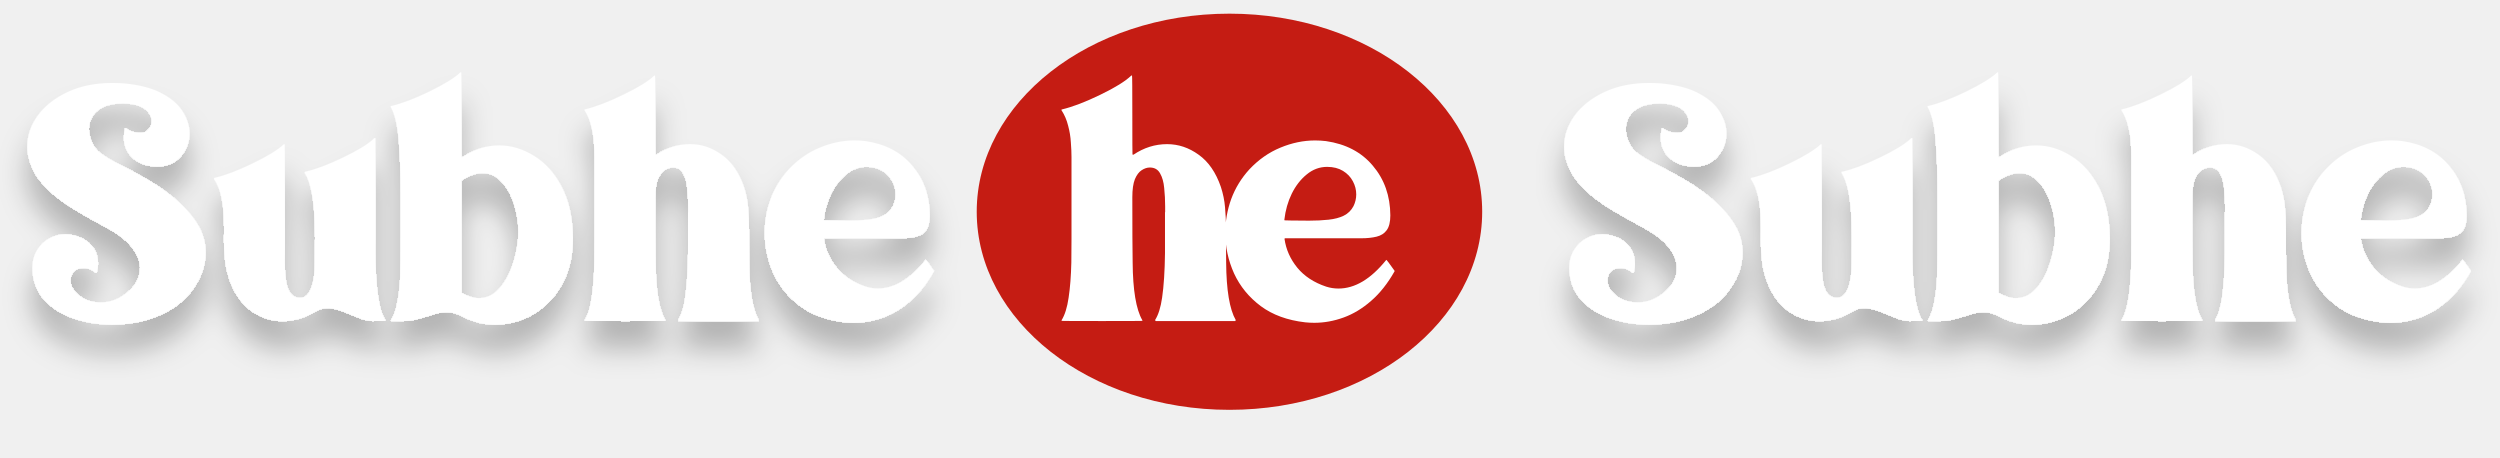
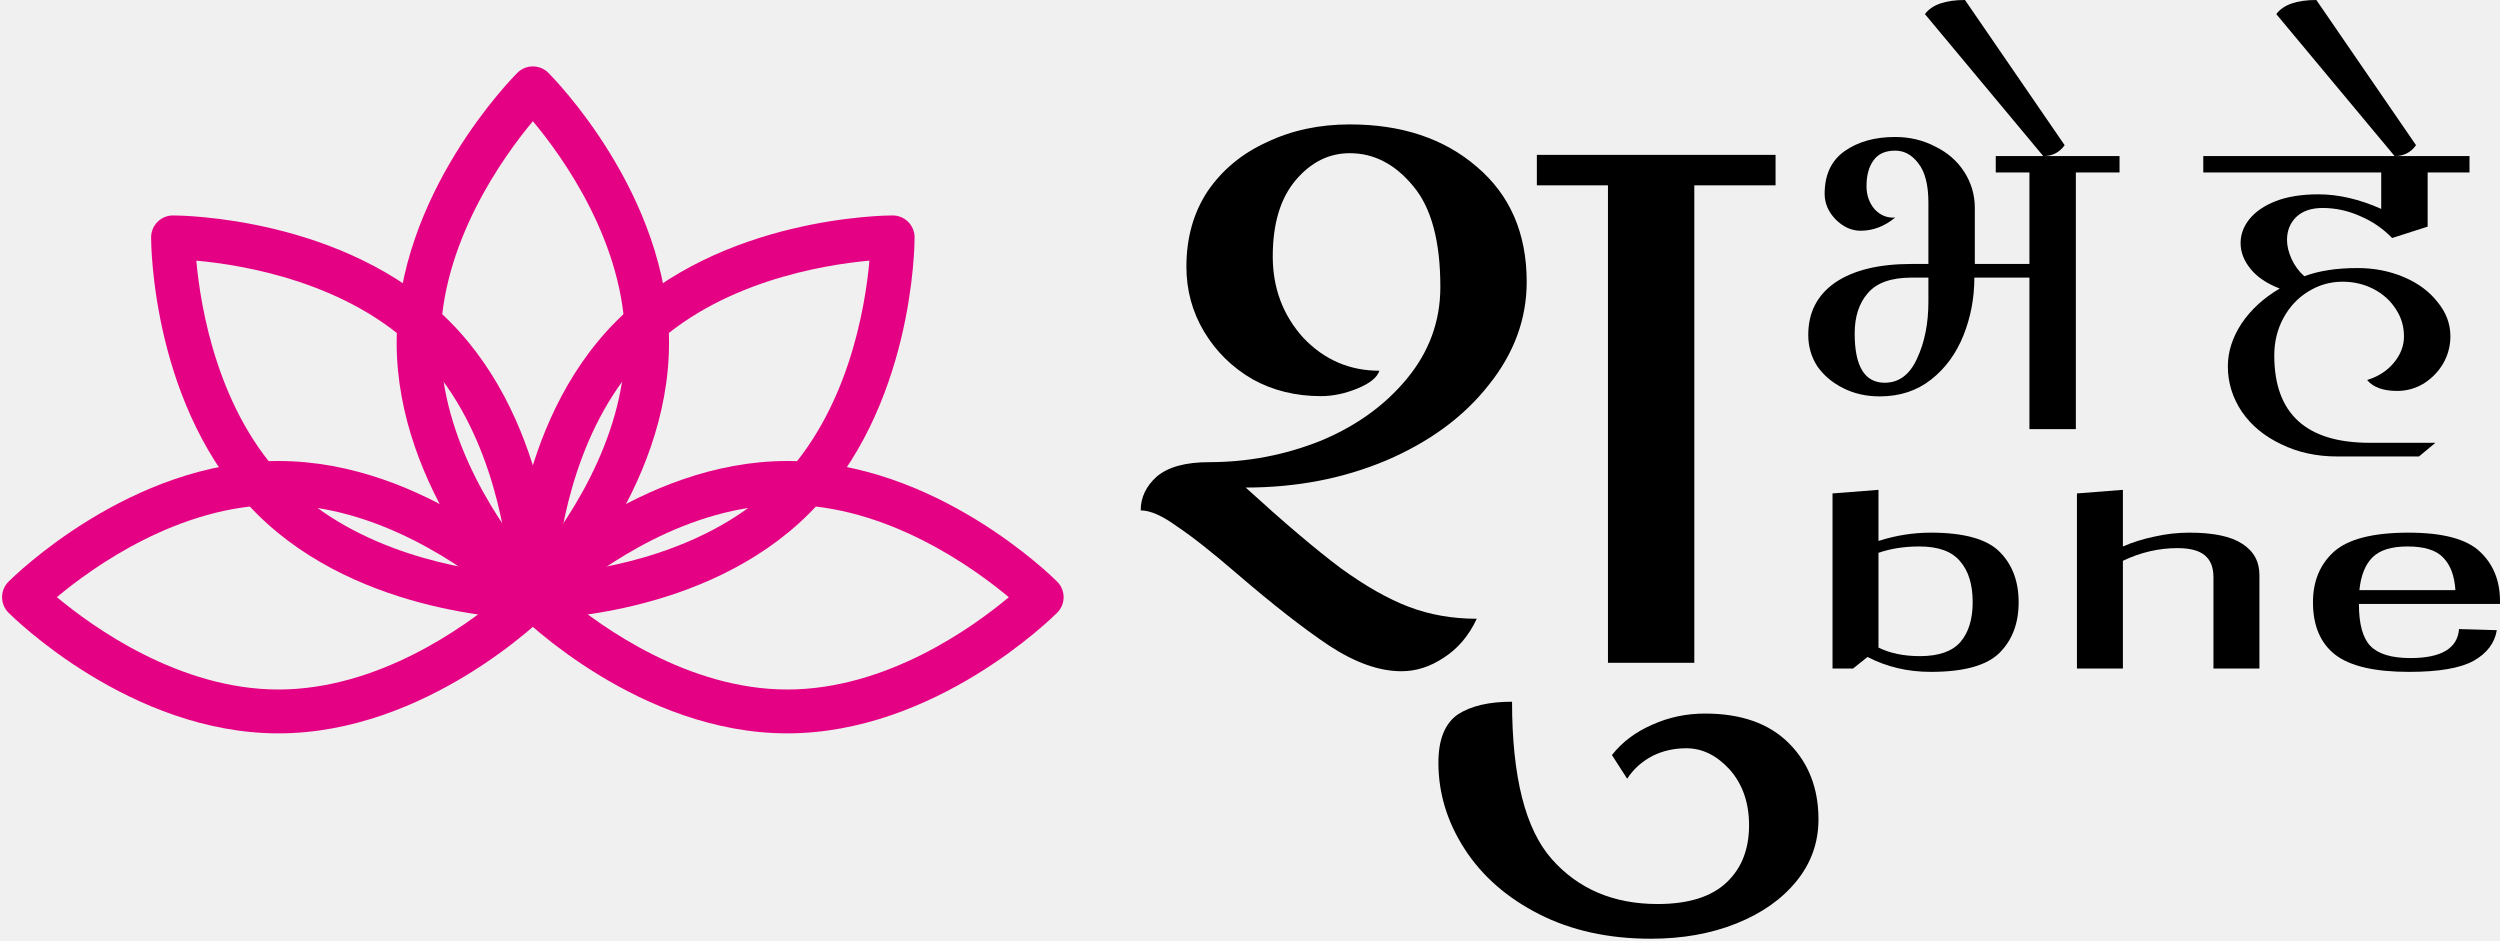
- <svg xmlns="http://www.w3.org/2000/svg" width="366" height="67" viewBox="0 0 366 67" fill="none">
-   <g filter="url(#filter0_d_4371_131)">
-     <path d="M16.422 47.539C14.453 47.539 12.586 47.242 10.82 46.648C9.055 46.039 7.617 45.133 6.508 43.93C5.352 42.664 4.766 41.109 4.75 39.266C4.75 38.234 4.977 37.352 5.43 36.617C5.883 35.867 6.477 35.297 7.211 34.906C7.945 34.5 8.734 34.297 9.578 34.297C10.422 34.297 11.266 34.508 12.109 34.93C12.797 35.289 13.344 35.781 13.75 36.406C14.156 37.031 14.359 37.766 14.359 38.609C14.359 39 14.305 39.414 14.195 39.852C14.18 39.93 14.133 39.969 14.055 39.969L13.961 39.922C13.789 39.75 13.547 39.594 13.234 39.453C12.922 39.312 12.586 39.242 12.227 39.242L11.922 39.266C11.141 39.344 10.633 39.75 10.398 40.484C10.352 40.672 10.328 40.859 10.328 41.047C10.328 41.875 10.758 42.625 11.617 43.297C12.492 43.953 13.539 44.281 14.758 44.281C16.273 44.281 17.664 43.703 18.93 42.547C19.977 41.609 20.5 40.5 20.5 39.219C20.5 38.297 20.141 37.344 19.422 36.359C18.703 35.359 17.516 34.398 15.859 33.477C13.75 32.336 12.102 31.406 10.914 30.688C7.711 28.734 5.648 26.719 4.727 24.641C4.242 23.578 4 22.523 4 21.477C4 19.852 4.516 18.328 5.547 16.906C6.594 15.484 8.055 14.336 9.93 13.461C11.805 12.586 13.984 12.148 16.469 12.148C17.047 12.148 17.633 12.172 18.227 12.219C20.508 12.438 22.344 12.93 23.734 13.695C25.141 14.445 26.156 15.344 26.781 16.391C27.422 17.438 27.742 18.477 27.742 19.508C27.742 20.742 27.359 21.828 26.594 22.766C25.844 23.688 24.836 24.219 23.57 24.359L23.008 24.383C21.633 24.383 20.477 24 19.539 23.234C18.602 22.453 18.133 21.414 18.133 20.117C18.133 19.711 18.188 19.289 18.297 18.852C18.312 18.789 18.352 18.758 18.414 18.758C18.445 18.758 18.477 18.773 18.508 18.805C18.711 18.992 19 19.148 19.375 19.273C19.766 19.398 20.164 19.461 20.57 19.461C21.055 19.461 21.445 19.289 21.742 18.945C22.055 18.602 22.211 18.195 22.211 17.727C22.211 17.336 22.07 16.945 21.789 16.555C21.523 16.148 21.086 15.82 20.477 15.57C19.867 15.305 19.055 15.164 18.039 15.148C16.82 15.148 15.844 15.328 15.109 15.688C14.391 16.031 13.859 16.492 13.516 17.07C13.188 17.633 13.023 18.234 13.023 18.875C13.023 19.156 13.055 19.445 13.117 19.742C13.352 20.852 13.844 21.711 14.594 22.32C15.359 22.914 16.43 23.547 17.805 24.219C18.852 24.75 20.094 25.43 21.531 26.258C25.422 28.523 28.023 30.961 29.336 33.57C29.852 34.664 30.109 35.805 30.109 36.992C30.109 39.055 29.344 41.031 27.812 42.922C26.281 44.797 24.023 46.148 21.039 46.977C19.523 47.352 17.984 47.539 16.422 47.539ZM41.383 47.023C39.805 47.023 38.328 46.562 36.953 45.641C35.578 44.719 34.508 43.297 33.742 41.375C33.32 40.25 33.055 39.164 32.945 38.117C32.836 37.07 32.781 36.062 32.781 35.094L32.805 33.57L32.781 32.492C32.734 29.57 32.25 27.477 31.328 26.211C31.328 26.133 31.352 26.078 31.398 26.047C32.961 25.688 34.82 24.984 36.977 23.938C39.148 22.891 40.672 21.953 41.547 21.125L41.594 21.102C41.656 21.102 41.688 21.133 41.688 21.195C41.688 25.898 41.695 29.695 41.711 32.586V36.57L41.688 38.047C41.688 39.125 41.727 39.953 41.805 40.531C41.977 42.578 42.688 43.602 43.938 43.602C45 43.602 45.68 42.539 45.977 40.414C46.055 39.836 46.094 39.188 46.094 38.469L46.117 34.812L46.07 32.562C45.961 29.062 45.477 26.648 44.617 25.32L44.594 25.25C44.594 25.234 44.617 25.203 44.664 25.156C46.242 24.797 48.109 24.094 50.266 23.047C52.438 22 53.953 21.062 54.812 20.234L54.883 20.211C54.914 20.211 54.938 20.219 54.953 20.234C54.969 20.25 54.977 25.109 54.977 34.812L54.953 36.383C54.953 41.852 55.438 45.344 56.406 46.859L56.43 46.906C56.43 46.938 56.422 46.961 56.406 46.977C56.391 46.992 55.773 47 54.555 47C54.07 47 53.547 46.906 52.984 46.719C52.438 46.516 51.867 46.289 51.273 46.039C50.164 45.523 49.148 45.211 48.227 45.102C47.617 45.102 47.164 45.164 46.867 45.289C46.57 45.398 46.281 45.539 46 45.711C45.609 45.961 45.07 46.219 44.383 46.484C43.383 46.844 42.383 47.023 41.383 47.023ZM72.461 47.539C71.664 47.539 70.875 47.445 70.094 47.258C69.109 46.992 68.336 46.695 67.773 46.367C66.977 45.93 66.211 45.711 65.477 45.711C64.945 45.711 64.438 45.773 63.953 45.898C63.469 46.023 62.969 46.172 62.453 46.344C61.953 46.5 61.422 46.648 60.859 46.789C60.312 46.93 59.727 47 59.102 47H57.344C57.281 47 57.242 46.969 57.227 46.906L57.25 46.859C57.688 46.172 58.008 45.219 58.211 44C58.414 42.969 58.539 41.797 58.586 40.484C58.633 39.172 58.656 37.07 58.656 34.18V28.438C58.656 25.469 58.562 22.852 58.375 20.586C58.203 18.32 57.812 16.68 57.203 15.664L57.18 15.617C57.18 15.57 57.211 15.539 57.273 15.523C58.836 15.164 60.695 14.461 62.852 13.414C65.023 12.352 66.539 11.414 67.398 10.602L67.469 10.578C67.5 10.578 67.523 10.586 67.539 10.602C67.555 10.617 67.562 12.688 67.562 16.812C67.562 20.922 67.57 22.984 67.586 23C67.617 23.016 67.641 23.023 67.656 23.023L67.727 23C69.43 21.859 71.211 21.289 73.07 21.289C74.852 21.289 76.562 21.805 78.203 22.836C79.859 23.852 81.203 25.359 82.234 27.359C83.281 29.359 83.828 31.852 83.875 34.836C83.875 36.945 83.547 38.789 82.891 40.367C82.234 41.93 81.359 43.25 80.266 44.328C79.172 45.391 77.945 46.195 76.586 46.742C75.227 47.273 73.852 47.539 72.461 47.539ZM70.094 43.648C71.188 43.648 72.133 43.234 72.93 42.406C73.742 41.562 74.391 40.492 74.875 39.195C75.375 37.883 75.695 36.484 75.836 35C75.867 34.641 75.883 34.281 75.883 33.922C75.883 32.547 75.672 31.203 75.25 29.891C74.844 28.562 74.242 27.477 73.445 26.633C72.664 25.773 71.719 25.344 70.609 25.344C69.703 25.344 68.703 25.695 67.609 26.398C67.578 26.414 67.562 26.438 67.562 26.469L67.586 39.312C67.586 41.672 67.586 42.859 67.586 42.875C67.602 42.891 67.617 42.898 67.633 42.898C68.508 43.398 69.328 43.648 70.094 43.648ZM111.016 47H99.367L99.273 46.859C99.758 46.094 100.102 45 100.305 43.578C100.555 41.859 100.695 39.688 100.727 37.062V31.062H100.75V30.219C100.75 29.297 100.703 28.398 100.609 27.523C100.531 26.648 100.328 25.93 100 25.367C99.688 24.805 99.188 24.523 98.5 24.523C98.109 24.523 97.711 24.656 97.305 24.922C96.914 25.172 96.586 25.609 96.32 26.234C96.07 26.859 95.945 27.742 95.945 28.883C95.945 33.477 95.961 36.656 95.992 38.422C96.023 42.469 96.492 45.281 97.398 46.859L97.422 46.906C97.422 46.938 97.414 46.961 97.398 46.977C97.383 46.992 95.422 47 91.516 47C87.594 47 85.625 46.992 85.609 46.977C85.594 46.945 85.586 46.914 85.586 46.883C86.07 46.102 86.414 45 86.617 43.578C86.836 42.141 86.969 40.422 87.016 38.422C87.031 37.672 87.039 36.547 87.039 35.047V22.977C87.039 22.367 87.008 21.656 86.945 20.844C86.898 20.031 86.766 19.219 86.547 18.406C86.344 17.578 86.023 16.828 85.586 16.156L85.562 16.109C85.562 16.047 85.594 16.016 85.656 16.016C87.219 15.641 89.078 14.93 91.234 13.883C93.406 12.836 94.922 11.898 95.781 11.07L95.852 11.047C95.867 11.047 95.883 11.055 95.898 11.07C95.93 11.086 95.945 13.016 95.945 16.859C95.945 20.688 95.953 22.609 95.969 22.625C96 22.641 96.031 22.648 96.062 22.648H96.109C97.641 21.617 99.281 21.102 101.031 21.102C102.688 21.102 104.227 21.617 105.648 22.648C107.086 23.664 108.172 25.234 108.906 27.359C109.234 28.375 109.438 29.367 109.516 30.336C109.609 31.305 109.656 32.391 109.656 33.594V35.656L109.68 38.422C109.711 42.469 110.18 45.281 111.086 46.859L111.016 47ZM124.984 47.258C124.531 47.258 124.086 47.234 123.648 47.188C121.055 46.891 118.891 46.102 117.156 44.82C115.422 43.523 114.117 41.93 113.242 40.039C112.383 38.133 111.953 36.148 111.953 34.086C111.953 32.398 112.242 30.75 112.82 29.141C113.414 27.531 114.305 26.078 115.492 24.781C116.836 23.359 118.344 22.305 120.016 21.617C121.703 20.914 123.398 20.562 125.102 20.562C125.633 20.562 126.164 20.594 126.695 20.656C129.602 21.078 131.883 22.273 133.539 24.242C135.242 26.242 136.102 28.672 136.117 31.531C136.117 32.5 135.938 33.227 135.578 33.711C135.234 34.18 134.742 34.492 134.102 34.648C133.461 34.805 132.719 34.883 131.875 34.883H120.719C120.656 34.883 120.625 34.914 120.625 34.977C120.844 36.523 121.469 37.93 122.5 39.195C123.531 40.445 124.938 41.367 126.719 41.961C127.297 42.148 127.898 42.242 128.523 42.242C130.93 42.242 133.25 40.859 135.484 38.094L135.555 38.047C135.586 38.047 135.984 38.586 136.75 39.664L136.727 39.734C135.727 41.5 134.586 42.938 133.305 44.047C132.039 45.156 130.695 45.969 129.273 46.484C127.852 47 126.422 47.258 124.984 47.258ZM124.211 32.305C125.258 32.305 126.211 32.258 127.07 32.164C127.945 32.07 128.688 31.875 129.297 31.578C129.922 31.266 130.398 30.797 130.727 30.172C130.992 29.625 131.125 29.055 131.125 28.461C131.125 27.789 130.961 27.148 130.633 26.539C130.305 25.914 129.82 25.406 129.18 25.016C128.539 24.625 127.766 24.43 126.859 24.43C125.766 24.43 124.773 24.797 123.883 25.531C122.992 26.25 122.258 27.195 121.68 28.367C121.117 29.523 120.758 30.789 120.602 32.164C120.602 32.195 120.609 32.227 120.625 32.258C120.641 32.273 121.836 32.289 124.211 32.305Z" fill="white" />
+ <svg xmlns="http://www.w3.org/2000/svg" width="824" height="310" viewBox="0 0 824 310" fill="none">
+   <path d="M770.3 150.45C763.5 150.45 757.35 149.1 751.85 146.4C746.35 143.8 742.05 140.25 738.95 135.75C735.85 131.15 734.3 126.15 734.3 120.75C734.3 115.95 735.8 111.25 738.8 106.65C741.9 102.05 746.1 98.2 751.4 95.1C747.2 93.5 744 91.35 741.8 88.65C739.6 85.95 738.5 83.1 738.5 80.1C738.5 77.3 739.45 74.7 741.35 72.3C743.35 69.8 746.25 67.8 750.05 66.3C753.95 64.8 758.65 64.05 764.15 64.05C770.75 64.05 777.65 65.65 784.85 68.85V56.85H726.2V51.45H813.95V56.85H800.15V74.7L788.45 78.45C785.45 75.35 781.95 72.95 777.95 71.25C773.95 69.45 769.8 68.55 765.5 68.55C761.8 68.55 758.9 69.55 756.8 71.55C754.8 73.55 753.8 76.05 753.8 79.05C753.8 81.05 754.3 83.15 755.3 85.35C756.3 87.55 757.7 89.45 759.5 91.05C764.3 89.25 770.15 88.35 777.05 88.35C782.55 88.35 787.65 89.35 792.35 91.35C797.05 93.35 800.75 96.1 803.45 99.6C806.25 103 807.65 106.75 807.65 110.85C807.65 114.05 806.85 117.05 805.25 119.85C803.65 122.55 801.5 124.75 798.8 126.45C796.1 128.05 793.2 128.85 790.1 128.85C785.5 128.85 782.2 127.65 780.2 125.25C783.8 124.15 786.7 122.3 788.9 119.7C791.2 117 792.35 114.05 792.35 110.85C792.35 107.55 791.45 104.55 789.65 101.85C787.85 99.05 785.4 96.85 782.3 95.25C779.2 93.65 775.8 92.85 772.1 92.85C768 92.85 764.2 93.95 760.7 96.15C757.3 98.25 754.6 101.15 752.6 104.85C750.6 108.55 749.6 112.65 749.6 117.15C749.6 136.35 760.1 145.95 781.1 145.95H802.7L797.3 150.45H770.3ZM750.268 4.65C752.568 1.55 756.968 0 763.468 0L796.318 47.85C794.618 50.25 792.268 51.45 789.268 51.45L750.268 4.65Z" fill="black" />
+   <path d="M636.397 175.562C647.296 175.562 654.845 177.657 659.045 181.845C663.245 186.033 665.345 191.587 665.345 198.506C665.345 205.426 663.245 210.98 659.045 215.168C654.845 219.356 647.296 221.45 636.397 221.45C628.798 221.45 621.848 219.811 615.549 216.534L610.749 220.358H604V162.634L619.149 161.45V178.294C624.848 176.473 630.598 175.562 636.397 175.562ZM632.797 216.261C638.997 216.261 643.447 214.713 646.146 211.617C648.846 208.461 650.196 204.091 650.196 198.506C650.196 192.619 648.796 188.097 645.996 184.94C643.297 181.723 638.847 180.115 632.647 180.115C627.648 180.115 623.148 180.813 619.149 182.209V213.438C622.948 215.32 627.498 216.261 632.797 216.261Z" fill="black" />
+   <path d="M721.606 175.562C729.505 175.562 735.305 176.776 739.004 179.204C742.804 181.632 744.704 185.062 744.704 189.493V220.358H729.555V190.221C729.555 187.004 728.605 184.606 726.706 183.028C724.806 181.45 721.806 180.661 717.706 180.661C711.507 180.661 705.507 182.057 699.708 184.849V220.358H684.559V162.634L699.708 161.45V180.115C702.908 178.719 706.407 177.626 710.207 176.837C714.007 175.987 717.806 175.562 721.606 175.562Z" fill="black" />
+   <path d="M777.504 199.053V199.235C777.504 205.669 778.754 210.221 781.254 212.892C783.854 215.562 788.253 216.898 794.453 216.898C804.652 216.898 810.001 213.711 810.501 207.338L822.95 207.702C822.25 211.951 819.7 215.32 815.301 217.808C810.901 220.236 803.802 221.45 794.003 221.45C782.704 221.45 774.604 219.569 769.705 215.805C764.805 211.981 762.355 206.215 762.355 198.506C762.355 191.587 764.655 186.033 769.255 181.845C773.954 177.657 782.154 175.562 793.853 175.562C805.152 175.562 813.001 177.657 817.401 181.845C821.8 185.972 824 191.405 824 198.142V199.053H777.504ZM793.553 180.115C788.253 180.115 784.404 181.298 782.004 183.666C779.604 186.033 778.154 189.644 777.654 194.5H809.301C809.001 189.766 807.651 186.185 805.252 183.757C802.952 181.329 799.052 180.115 793.553 180.115Z" fill="black" />
+   <path d="M698.6 51.45V56.85H684.2V141.45H668.9V91.5H650.75C650.75 98.2 649.55 104.55 647.15 110.55C644.75 116.55 641.2 121.4 636.5 125.1C631.8 128.8 626.15 130.65 619.55 130.65C615.15 130.65 611.15 129.75 607.55 127.95C603.95 126.15 601.1 123.75 599 120.75C597 117.65 596 114.2 596 110.4C596 103 598.95 97.25 604.85 93.15C610.85 89.05 619.25 87 630.05 87H635.6V66.75C635.6 60.95 634.5 56.65 632.3 53.85C630.2 51.05 627.65 49.65 624.65 49.65C621.35 49.65 618.95 50.75 617.45 52.95C615.95 55.05 615.2 57.85 615.2 61.35C615.2 64.35 616.1 66.9 617.9 69C619.8 71 622.05 71.9 624.65 71.7C621.15 74.6 617.35 76.05 613.25 76.05C610.25 76.05 607.5 74.8 605 72.3C602.6 69.8 601.4 67 601.4 63.9C601.4 57.6 603.6 52.9 608 49.8C612.4 46.7 617.95 45.15 624.65 45.15C629.45 45.15 633.85 46.2 637.85 48.3C641.95 50.3 645.15 53.1 647.45 56.7C649.75 60.3 650.9 64.25 650.9 68.55V87H668.9V56.85H657.8V51.45H698.6ZM635.6 91.5H630.05C623.35 91.5 618.55 93.2 615.65 96.6C612.75 99.9 611.3 104.35 611.3 109.95C611.3 120.75 614.6 126.15 621.2 126.15C625.9 126.15 629.45 123.5 631.85 118.2C634.35 112.9 635.6 106.65 635.6 99.45V91.5ZM634.457 4.65C636.757 1.55 641.157 0 647.657 0L680.507 47.85C678.807 50.25 676.457 51.45 673.457 51.45L634.457 4.65Z" fill="black" />
+   <path d="M444.888 41.006C462 41.006 475.95 45.656 486.738 54.956C497.712 64.256 503.199 76.904 503.199 92.9C503.199 105.176 499.014 116.522 490.644 126.938C482.46 137.354 471.207 145.631 456.885 151.769C442.749 157.721 427.311 160.697 410.571 160.697C423.219 172.229 433.635 181.064 441.819 187.202C450.003 193.154 457.536 197.432 464.418 200.036C471.3 202.64 478.74 203.942 486.738 203.942C484.134 209.522 480.507 213.8 475.857 216.776C471.393 219.752 466.743 221.24 461.907 221.24C454.653 221.24 446.748 218.45 438.192 212.87C429.822 207.29 419.685 199.385 407.781 189.155C399.597 182.087 392.994 176.879 387.972 173.531C383.136 169.997 379.137 168.23 375.975 168.23C375.975 163.952 377.742 160.232 381.276 157.07C384.996 153.908 390.762 152.327 398.574 152.327C411.222 152.327 423.405 150.002 435.123 145.352C446.841 140.516 456.327 133.727 463.581 124.985C471.021 116.057 474.741 105.92 474.741 94.574C474.741 79.508 471.765 68.441 465.813 61.373C459.861 54.119 452.886 50.492 444.888 50.492C438.006 50.492 432.054 53.468 427.032 59.42C422.01 65.372 419.499 73.742 419.499 84.53C419.499 94.946 422.847 103.874 429.543 111.314C436.425 118.568 444.795 122.195 454.653 122.195C453.909 124.427 451.491 126.38 447.399 128.054C443.307 129.728 439.308 130.565 435.402 130.565C427.032 130.565 419.499 128.705 412.803 124.985C406.107 121.079 400.806 115.871 396.9 109.361C392.994 102.851 391.041 95.69 391.041 87.878C391.041 78.392 393.366 70.115 398.016 63.047C402.852 55.979 409.362 50.585 417.546 46.865C425.73 42.959 434.844 41.006 444.888 41.006ZM585.225 61.094H558.441V218.45H529.983V61.094H506.547V51.05H585.225V61.094ZM561.983 235.19C573.887 235.19 583.094 238.445 589.604 244.955C596.114 251.465 599.369 259.835 599.369 270.065C599.369 277.691 596.951 284.48 592.115 290.432C587.279 296.384 580.676 301.034 572.306 304.382C563.936 307.73 554.543 309.404 544.127 309.404C530.177 309.404 517.901 306.707 507.299 301.313C496.697 295.919 488.513 288.758 482.747 279.83C476.981 270.902 474.098 261.416 474.098 251.372C474.098 243.746 476.237 238.445 480.515 235.469C484.793 232.679 490.745 231.284 498.371 231.284C498.371 256.022 502.742 273.32 511.484 283.178C520.226 293.036 531.851 297.965 546.359 297.965C556.589 297.965 564.215 295.547 569.237 290.711C574.073 286.061 576.491 279.83 576.491 272.018C576.491 264.578 574.352 258.44 570.074 253.604C565.796 248.954 561.053 246.629 555.845 246.629C551.753 246.629 548.033 247.466 544.685 249.14C541.151 251 538.361 253.511 536.315 256.673L531.293 248.861C534.641 244.583 539.105 241.235 544.685 238.817C550.079 236.399 555.845 235.19 561.983 235.19Z" fill="black" />
+   <path d="M175.631 204.059H175.619C171.635 204.053 168.406 200.824 168.4 196.84C168.4 194.549 168.709 140.27 203.182 105.797C237.576 71.402 291.922 71.009 294.219 71.009C298.203 71.009 301.444 74.238 301.45 78.228C301.456 80.519 301.142 134.798 266.663 169.278C232.274 203.666 177.929 204.059 175.631 204.059ZM286.565 85.906C271.288 87.284 236.494 92.925 213.405 116.014C190.244 139.176 184.639 173.897 183.285 189.162C198.569 187.784 233.356 182.143 256.445 159.054C279.607 135.893 285.211 101.172 286.565 85.906Z" fill="#E50183" />
+   <path d="M175.636 204.059C175.636 204.059 175.63 204.059 175.624 204.059C173.327 204.059 118.981 203.666 84.593 169.278C50.12 134.798 49.805 80.519 49.805 78.228C49.811 74.244 53.04 71.015 57.024 71.009C59.333 71.009 113.685 71.408 148.073 105.797C182.547 140.27 182.861 194.549 182.855 196.84C182.849 200.824 179.62 204.053 175.636 204.059ZM64.708 85.912C66.08 101.196 71.727 135.971 94.81 159.054C117.893 182.137 152.668 187.784 167.958 189.162C166.58 173.878 160.933 139.097 137.85 116.014C114.767 92.931 79.992 87.284 64.708 85.912Z" fill="#E50183" />
+   <mask id="mask0_4543_40" style="mask-type:luminance" maskUnits="userSpaceOnUse" x="0" y="151" width="184" height="92">
+     <path d="M0 151.019H183.846V242.026H0V151.019Z" fill="white" />
+   </mask>
+   <g mask="url(#mask0_4543_40)">
+     <path d="M91.769 241.718C43.016 241.718 4.413 203.557 2.793 201.936C-0.018 199.113 -0.018 194.549 2.793 191.725C4.413 190.105 43.016 151.944 91.769 151.944C140.522 151.944 179.125 190.105 180.745 191.725C183.556 194.549 183.556 199.113 180.745 201.936C179.125 203.557 140.522 241.718 91.769 241.718ZM18.748 196.822C30.525 206.652 59.116 227.262 91.769 227.262C124.525 227.262 153.037 206.676 164.79 196.84C153.013 187.009 124.422 166.399 91.769 166.399C59.013 166.399 30.501 186.985 18.748 196.822Z" fill="#E50183" />
  </g>
-   <g filter="url(#filter1_d_4371_131)">
-     <path d="M241.422 47.539C239.453 47.539 237.586 47.242 235.82 46.648C234.055 46.039 232.617 45.133 231.508 43.93C230.352 42.664 229.766 41.109 229.75 39.266C229.75 38.234 229.977 37.352 230.43 36.617C230.883 35.867 231.477 35.297 232.211 34.906C232.945 34.5 233.734 34.297 234.578 34.297C235.422 34.297 236.266 34.508 237.109 34.93C237.797 35.289 238.344 35.781 238.75 36.406C239.156 37.031 239.359 37.766 239.359 38.609C239.359 39 239.305 39.414 239.195 39.852C239.18 39.93 239.133 39.969 239.055 39.969L238.961 39.922C238.789 39.75 238.547 39.594 238.234 39.453C237.922 39.312 237.586 39.242 237.227 39.242L236.922 39.266C236.141 39.344 235.633 39.75 235.398 40.484C235.352 40.672 235.328 40.859 235.328 41.047C235.328 41.875 235.758 42.625 236.617 43.297C237.492 43.953 238.539 44.281 239.758 44.281C241.273 44.281 242.664 43.703 243.93 42.547C244.977 41.609 245.5 40.5 245.5 39.219C245.5 38.297 245.141 37.344 244.422 36.359C243.703 35.359 242.516 34.398 240.859 33.477C238.75 32.336 237.102 31.406 235.914 30.688C232.711 28.734 230.648 26.719 229.727 24.641C229.242 23.578 229 22.523 229 21.477C229 19.852 229.516 18.328 230.547 16.906C231.594 15.484 233.055 14.336 234.93 13.461C236.805 12.586 238.984 12.148 241.469 12.148C242.047 12.148 242.633 12.172 243.227 12.219C245.508 12.438 247.344 12.93 248.734 13.695C250.141 14.445 251.156 15.344 251.781 16.391C252.422 17.438 252.742 18.477 252.742 19.508C252.742 20.742 252.359 21.828 251.594 22.766C250.844 23.688 249.836 24.219 248.57 24.359L248.008 24.383C246.633 24.383 245.477 24 244.539 23.234C243.602 22.453 243.133 21.414 243.133 20.117C243.133 19.711 243.188 19.289 243.297 18.852C243.312 18.789 243.352 18.758 243.414 18.758C243.445 18.758 243.477 18.773 243.508 18.805C243.711 18.992 244 19.148 244.375 19.273C244.766 19.398 245.164 19.461 245.57 19.461C246.055 19.461 246.445 19.289 246.742 18.945C247.055 18.602 247.211 18.195 247.211 17.727C247.211 17.336 247.07 16.945 246.789 16.555C246.523 16.148 246.086 15.82 245.477 15.57C244.867 15.305 244.055 15.164 243.039 15.148C241.82 15.148 240.844 15.328 240.109 15.688C239.391 16.031 238.859 16.492 238.516 17.07C238.188 17.633 238.023 18.234 238.023 18.875C238.023 19.156 238.055 19.445 238.117 19.742C238.352 20.852 238.844 21.711 239.594 22.32C240.359 22.914 241.43 23.547 242.805 24.219C243.852 24.75 245.094 25.43 246.531 26.258C250.422 28.523 253.023 30.961 254.336 33.57C254.852 34.664 255.109 35.805 255.109 36.992C255.109 39.055 254.344 41.031 252.812 42.922C251.281 44.797 249.023 46.148 246.039 46.977C244.523 47.352 242.984 47.539 241.422 47.539ZM266.383 47.023C264.805 47.023 263.328 46.562 261.953 45.641C260.578 44.719 259.508 43.297 258.742 41.375C258.32 40.25 258.055 39.164 257.945 38.117C257.836 37.07 257.781 36.062 257.781 35.094L257.805 33.57L257.781 32.492C257.734 29.57 257.25 27.477 256.328 26.211C256.328 26.133 256.352 26.078 256.398 26.047C257.961 25.688 259.82 24.984 261.977 23.938C264.148 22.891 265.672 21.953 266.547 21.125L266.594 21.102C266.656 21.102 266.688 21.133 266.688 21.195C266.688 25.898 266.695 29.695 266.711 32.586V36.57L266.688 38.047C266.688 39.125 266.727 39.953 266.805 40.531C266.977 42.578 267.688 43.602 268.938 43.602C270 43.602 270.68 42.539 270.977 40.414C271.055 39.836 271.094 39.188 271.094 38.469L271.117 34.812L271.07 32.562C270.961 29.062 270.477 26.648 269.617 25.32L269.594 25.25C269.594 25.234 269.617 25.203 269.664 25.156C271.242 24.797 273.109 24.094 275.266 23.047C277.438 22 278.953 21.062 279.812 20.234L279.883 20.211C279.914 20.211 279.938 20.219 279.953 20.234C279.969 20.25 279.977 25.109 279.977 34.812L279.953 36.383C279.953 41.852 280.438 45.344 281.406 46.859L281.43 46.906C281.43 46.938 281.422 46.961 281.406 46.977C281.391 46.992 280.773 47 279.555 47C279.07 47 278.547 46.906 277.984 46.719C277.438 46.516 276.867 46.289 276.273 46.039C275.164 45.523 274.148 45.211 273.227 45.102C272.617 45.102 272.164 45.164 271.867 45.289C271.57 45.398 271.281 45.539 271 45.711C270.609 45.961 270.07 46.219 269.383 46.484C268.383 46.844 267.383 47.023 266.383 47.023ZM297.461 47.539C296.664 47.539 295.875 47.445 295.094 47.258C294.109 46.992 293.336 46.695 292.773 46.367C291.977 45.93 291.211 45.711 290.477 45.711C289.945 45.711 289.438 45.773 288.953 45.898C288.469 46.023 287.969 46.172 287.453 46.344C286.953 46.5 286.422 46.648 285.859 46.789C285.312 46.93 284.727 47 284.102 47H282.344C282.281 47 282.242 46.969 282.227 46.906L282.25 46.859C282.688 46.172 283.008 45.219 283.211 44C283.414 42.969 283.539 41.797 283.586 40.484C283.633 39.172 283.656 37.07 283.656 34.18V28.438C283.656 25.469 283.562 22.852 283.375 20.586C283.203 18.32 282.812 16.68 282.203 15.664L282.18 15.617C282.18 15.57 282.211 15.539 282.273 15.523C283.836 15.164 285.695 14.461 287.852 13.414C290.023 12.352 291.539 11.414 292.398 10.602L292.469 10.578C292.5 10.578 292.523 10.586 292.539 10.602C292.555 10.617 292.562 12.688 292.562 16.812C292.562 20.922 292.57 22.984 292.586 23C292.617 23.016 292.641 23.023 292.656 23.023L292.727 23C294.43 21.859 296.211 21.289 298.07 21.289C299.852 21.289 301.562 21.805 303.203 22.836C304.859 23.852 306.203 25.359 307.234 27.359C308.281 29.359 308.828 31.852 308.875 34.836C308.875 36.945 308.547 38.789 307.891 40.367C307.234 41.93 306.359 43.25 305.266 44.328C304.172 45.391 302.945 46.195 301.586 46.742C300.227 47.273 298.852 47.539 297.461 47.539ZM295.094 43.648C296.188 43.648 297.133 43.234 297.93 42.406C298.742 41.562 299.391 40.492 299.875 39.195C300.375 37.883 300.695 36.484 300.836 35C300.867 34.641 300.883 34.281 300.883 33.922C300.883 32.547 300.672 31.203 300.25 29.891C299.844 28.562 299.242 27.477 298.445 26.633C297.664 25.773 296.719 25.344 295.609 25.344C294.703 25.344 293.703 25.695 292.609 26.398C292.578 26.414 292.562 26.438 292.562 26.469L292.586 39.312C292.586 41.672 292.586 42.859 292.586 42.875C292.602 42.891 292.617 42.898 292.633 42.898C293.508 43.398 294.328 43.648 295.094 43.648ZM336.016 47H324.367L324.273 46.859C324.758 46.094 325.102 45 325.305 43.578C325.555 41.859 325.695 39.688 325.727 37.062V31.062H325.75V30.219C325.75 29.297 325.703 28.398 325.609 27.523C325.531 26.648 325.328 25.93 325 25.367C324.688 24.805 324.188 24.523 323.5 24.523C323.109 24.523 322.711 24.656 322.305 24.922C321.914 25.172 321.586 25.609 321.32 26.234C321.07 26.859 320.945 27.742 320.945 28.883C320.945 33.477 320.961 36.656 320.992 38.422C321.023 42.469 321.492 45.281 322.398 46.859L322.422 46.906C322.422 46.938 322.414 46.961 322.398 46.977C322.383 46.992 320.422 47 316.516 47C312.594 47 310.625 46.992 310.609 46.977C310.594 46.945 310.586 46.914 310.586 46.883C311.07 46.102 311.414 45 311.617 43.578C311.836 42.141 311.969 40.422 312.016 38.422C312.031 37.672 312.039 36.547 312.039 35.047V22.977C312.039 22.367 312.008 21.656 311.945 20.844C311.898 20.031 311.766 19.219 311.547 18.406C311.344 17.578 311.023 16.828 310.586 16.156L310.562 16.109C310.562 16.047 310.594 16.016 310.656 16.016C312.219 15.641 314.078 14.93 316.234 13.883C318.406 12.836 319.922 11.898 320.781 11.07L320.852 11.047C320.867 11.047 320.883 11.055 320.898 11.07C320.93 11.086 320.945 13.016 320.945 16.859C320.945 20.688 320.953 22.609 320.969 22.625C321 22.641 321.031 22.648 321.062 22.648H321.109C322.641 21.617 324.281 21.102 326.031 21.102C327.688 21.102 329.227 21.617 330.648 22.648C332.086 23.664 333.172 25.234 333.906 27.359C334.234 28.375 334.438 29.367 334.516 30.336C334.609 31.305 334.656 32.391 334.656 33.594V35.656L334.68 38.422C334.711 42.469 335.18 45.281 336.086 46.859L336.016 47ZM349.984 47.258C349.531 47.258 349.086 47.234 348.648 47.188C346.055 46.891 343.891 46.102 342.156 44.82C340.422 43.523 339.117 41.93 338.242 40.039C337.383 38.133 336.953 36.148 336.953 34.086C336.953 32.398 337.242 30.75 337.82 29.141C338.414 27.531 339.305 26.078 340.492 24.781C341.836 23.359 343.344 22.305 345.016 21.617C346.703 20.914 348.398 20.562 350.102 20.562C350.633 20.562 351.164 20.594 351.695 20.656C354.602 21.078 356.883 22.273 358.539 24.242C360.242 26.242 361.102 28.672 361.117 31.531C361.117 32.5 360.938 33.227 360.578 33.711C360.234 34.18 359.742 34.492 359.102 34.648C358.461 34.805 357.719 34.883 356.875 34.883H345.719C345.656 34.883 345.625 34.914 345.625 34.977C345.844 36.523 346.469 37.93 347.5 39.195C348.531 40.445 349.938 41.367 351.719 41.961C352.297 42.148 352.898 42.242 353.523 42.242C355.93 42.242 358.25 40.859 360.484 38.094L360.555 38.047C360.586 38.047 360.984 38.586 361.75 39.664L361.727 39.734C360.727 41.5 359.586 42.938 358.305 44.047C357.039 45.156 355.695 45.969 354.273 46.484C352.852 47 351.422 47.258 349.984 47.258ZM349.211 32.305C350.258 32.305 351.211 32.258 352.07 32.164C352.945 32.07 353.688 31.875 354.297 31.578C354.922 31.266 355.398 30.797 355.727 30.172C355.992 29.625 356.125 29.055 356.125 28.461C356.125 27.789 355.961 27.148 355.633 26.539C355.305 25.914 354.82 25.406 354.18 25.016C353.539 24.625 352.766 24.43 351.859 24.43C350.766 24.43 349.773 24.797 348.883 25.531C347.992 26.25 347.258 27.195 346.68 28.367C346.117 29.523 345.758 30.789 345.602 32.164C345.602 32.195 345.609 32.227 345.625 32.258C345.641 32.273 346.836 32.289 349.211 32.305Z" fill="white" />
+   <mask id="mask1_4543_40" style="mask-type:luminance" maskUnits="userSpaceOnUse" x="168" y="151" width="183" height="92">
+     <path d="M168.368 151.019H350.999V242.026H168.368V151.019Z" fill="white" />
+   </mask>
+   <g mask="url(#mask1_4543_40)">
+     <path d="M259.487 241.718C210.733 241.718 172.131 203.557 170.511 201.936C167.7 199.113 167.7 194.549 170.511 191.725C172.131 190.105 210.733 151.944 259.487 151.944C308.24 151.944 346.842 190.105 348.463 191.725C351.274 194.549 351.274 199.113 348.463 201.936C346.842 203.557 308.24 241.718 259.487 241.718ZM186.466 196.822C198.243 206.652 226.833 227.262 259.487 227.262C292.243 227.262 320.755 206.676 332.508 196.84C320.731 187.009 292.14 166.399 259.487 166.399C226.731 166.399 198.219 186.985 186.466 196.822Z" fill="#E50183" />
  </g>
-   <ellipse cx="179.992" cy="31" rx="37" ry="29" fill="#C51C13" />
-   <path d="M180.844 47H169.195L169.102 46.859C169.586 46.094 169.93 45 170.133 43.578C170.383 41.859 170.523 39.688 170.555 37.062V31.062H170.578V30.219C170.578 29.297 170.531 28.398 170.438 27.523C170.359 26.648 170.156 25.93 169.828 25.367C169.516 24.805 169.016 24.523 168.328 24.523C167.938 24.523 167.539 24.656 167.133 24.922C166.742 25.172 166.414 25.609 166.148 26.234C165.898 26.859 165.773 27.742 165.773 28.883C165.773 33.477 165.789 36.656 165.82 38.422C165.852 42.469 166.32 45.281 167.227 46.859L167.25 46.906C167.25 46.938 167.242 46.961 167.227 46.977C167.211 46.992 165.25 47 161.344 47C157.422 47 155.453 46.992 155.438 46.977C155.422 46.945 155.414 46.914 155.414 46.883C155.898 46.102 156.242 45 156.445 43.578C156.664 42.141 156.797 40.422 156.844 38.422C156.859 37.672 156.867 36.547 156.867 35.047V22.977C156.867 22.367 156.836 21.656 156.773 20.844C156.727 20.031 156.594 19.219 156.375 18.406C156.172 17.578 155.852 16.828 155.414 16.156L155.391 16.109C155.391 16.047 155.422 16.016 155.484 16.016C157.047 15.641 158.906 14.93 161.062 13.883C163.234 12.836 164.75 11.898 165.609 11.07L165.68 11.047C165.695 11.047 165.711 11.055 165.727 11.07C165.758 11.086 165.773 13.016 165.773 16.859C165.773 20.688 165.781 22.609 165.797 22.625C165.828 22.641 165.859 22.648 165.891 22.648H165.938C167.469 21.617 169.109 21.102 170.859 21.102C172.516 21.102 174.055 21.617 175.477 22.648C176.914 23.664 178 25.234 178.734 27.359C179.062 28.375 179.266 29.367 179.344 30.336C179.438 31.305 179.484 32.391 179.484 33.594V35.656L179.508 38.422C179.539 42.469 180.008 45.281 180.914 46.859L180.844 47ZM192.413 47.258C191.959 47.258 191.514 47.234 191.077 47.188C188.483 46.891 186.319 46.102 184.584 44.82C182.85 43.523 181.545 41.93 180.67 40.039C179.811 38.133 179.381 36.148 179.381 34.086C179.381 32.398 179.67 30.75 180.248 29.141C180.842 27.531 181.733 26.078 182.92 24.781C184.264 23.359 185.772 22.305 187.444 21.617C189.131 20.914 190.827 20.562 192.53 20.562C193.061 20.562 193.592 20.594 194.123 20.656C197.03 21.078 199.311 22.273 200.967 24.242C202.67 26.242 203.53 28.672 203.545 31.531C203.545 32.5 203.366 33.227 203.006 33.711C202.663 34.18 202.17 34.492 201.53 34.648C200.889 34.805 200.147 34.883 199.303 34.883H188.147C188.084 34.883 188.053 34.914 188.053 34.977C188.272 36.523 188.897 37.93 189.928 39.195C190.959 40.445 192.366 41.367 194.147 41.961C194.725 42.148 195.327 42.242 195.952 42.242C198.358 42.242 200.678 40.859 202.913 38.094L202.983 38.047C203.014 38.047 203.413 38.586 204.178 39.664L204.155 39.734C203.155 41.5 202.014 42.938 200.733 44.047C199.467 45.156 198.123 45.969 196.702 46.484C195.28 47 193.85 47.258 192.413 47.258ZM191.639 32.305C192.686 32.305 193.639 32.258 194.498 32.164C195.373 32.07 196.116 31.875 196.725 31.578C197.35 31.266 197.827 30.797 198.155 30.172C198.42 29.625 198.553 29.055 198.553 28.461C198.553 27.789 198.389 27.148 198.061 26.539C197.733 25.914 197.248 25.406 196.608 25.016C195.967 24.625 195.194 24.43 194.288 24.43C193.194 24.43 192.202 24.797 191.311 25.531C190.42 26.25 189.686 27.195 189.108 28.367C188.545 29.523 188.186 30.789 188.03 32.164C188.03 32.195 188.038 32.227 188.053 32.258C188.069 32.273 189.264 32.289 191.639 32.305Z" fill="white" />
-   <defs>
-     <filter id="filter0_d_4371_131" x="0" y="10.578" width="140.75" height="44.961" filterUnits="userSpaceOnUse" color-interpolation-filters="sRGB">
-       <feFlood flood-opacity="0" result="BackgroundImageFix" />
-       <feColorMatrix in="SourceAlpha" type="matrix" values="0 0 0 0 0 0 0 0 0 0 0 0 0 0 0 0 0 0 127 0" result="hardAlpha" />
-       <feOffset dy="4" />
-       <feGaussianBlur stdDeviation="2" />
-       <feComposite in2="hardAlpha" operator="out" />
-       <feColorMatrix type="matrix" values="0 0 0 0 0 0 0 0 0 0 0 0 0 0 0 0 0 0 0.25 0" />
-       <feBlend mode="normal" in2="BackgroundImageFix" result="effect1_dropShadow_4371_131" />
-       <feBlend mode="normal" in="SourceGraphic" in2="effect1_dropShadow_4371_131" result="shape" />
-     </filter>
-     <filter id="filter1_d_4371_131" x="225" y="10.578" width="140.75" height="44.961" filterUnits="userSpaceOnUse" color-interpolation-filters="sRGB">
-       <feFlood flood-opacity="0" result="BackgroundImageFix" />
-       <feColorMatrix in="SourceAlpha" type="matrix" values="0 0 0 0 0 0 0 0 0 0 0 0 0 0 0 0 0 0 127 0" result="hardAlpha" />
-       <feOffset dy="4" />
-       <feGaussianBlur stdDeviation="2" />
-       <feComposite in2="hardAlpha" operator="out" />
-       <feColorMatrix type="matrix" values="0 0 0 0 0 0 0 0 0 0 0 0 0 0 0 0 0 0 0.25 0" />
-       <feBlend mode="normal" in2="BackgroundImageFix" result="effect1_dropShadow_4371_131" />
-       <feBlend mode="normal" in="SourceGraphic" in2="effect1_dropShadow_4371_131" result="shape" />
-     </filter>
-   </defs>
+   <path d="M175.63 204.059C173.78 204.059 171.936 203.358 170.528 201.949C168.901 200.329 130.74 161.727 130.74 112.974C130.74 64.22 168.901 25.618 170.528 23.998C173.345 21.186 177.909 21.186 180.733 23.998C182.353 25.618 220.514 64.22 220.514 112.974C220.514 161.727 182.359 200.329 180.733 201.949C179.318 203.358 177.474 204.059 175.63 204.059ZM175.636 39.953C165.806 51.73 145.196 80.32 145.196 112.974C145.196 145.73 165.782 174.242 175.618 185.995C185.449 174.211 206.059 145.627 206.059 112.974C206.059 80.217 185.473 51.706 175.636 39.953Z" fill="#E50183" />
</svg>
